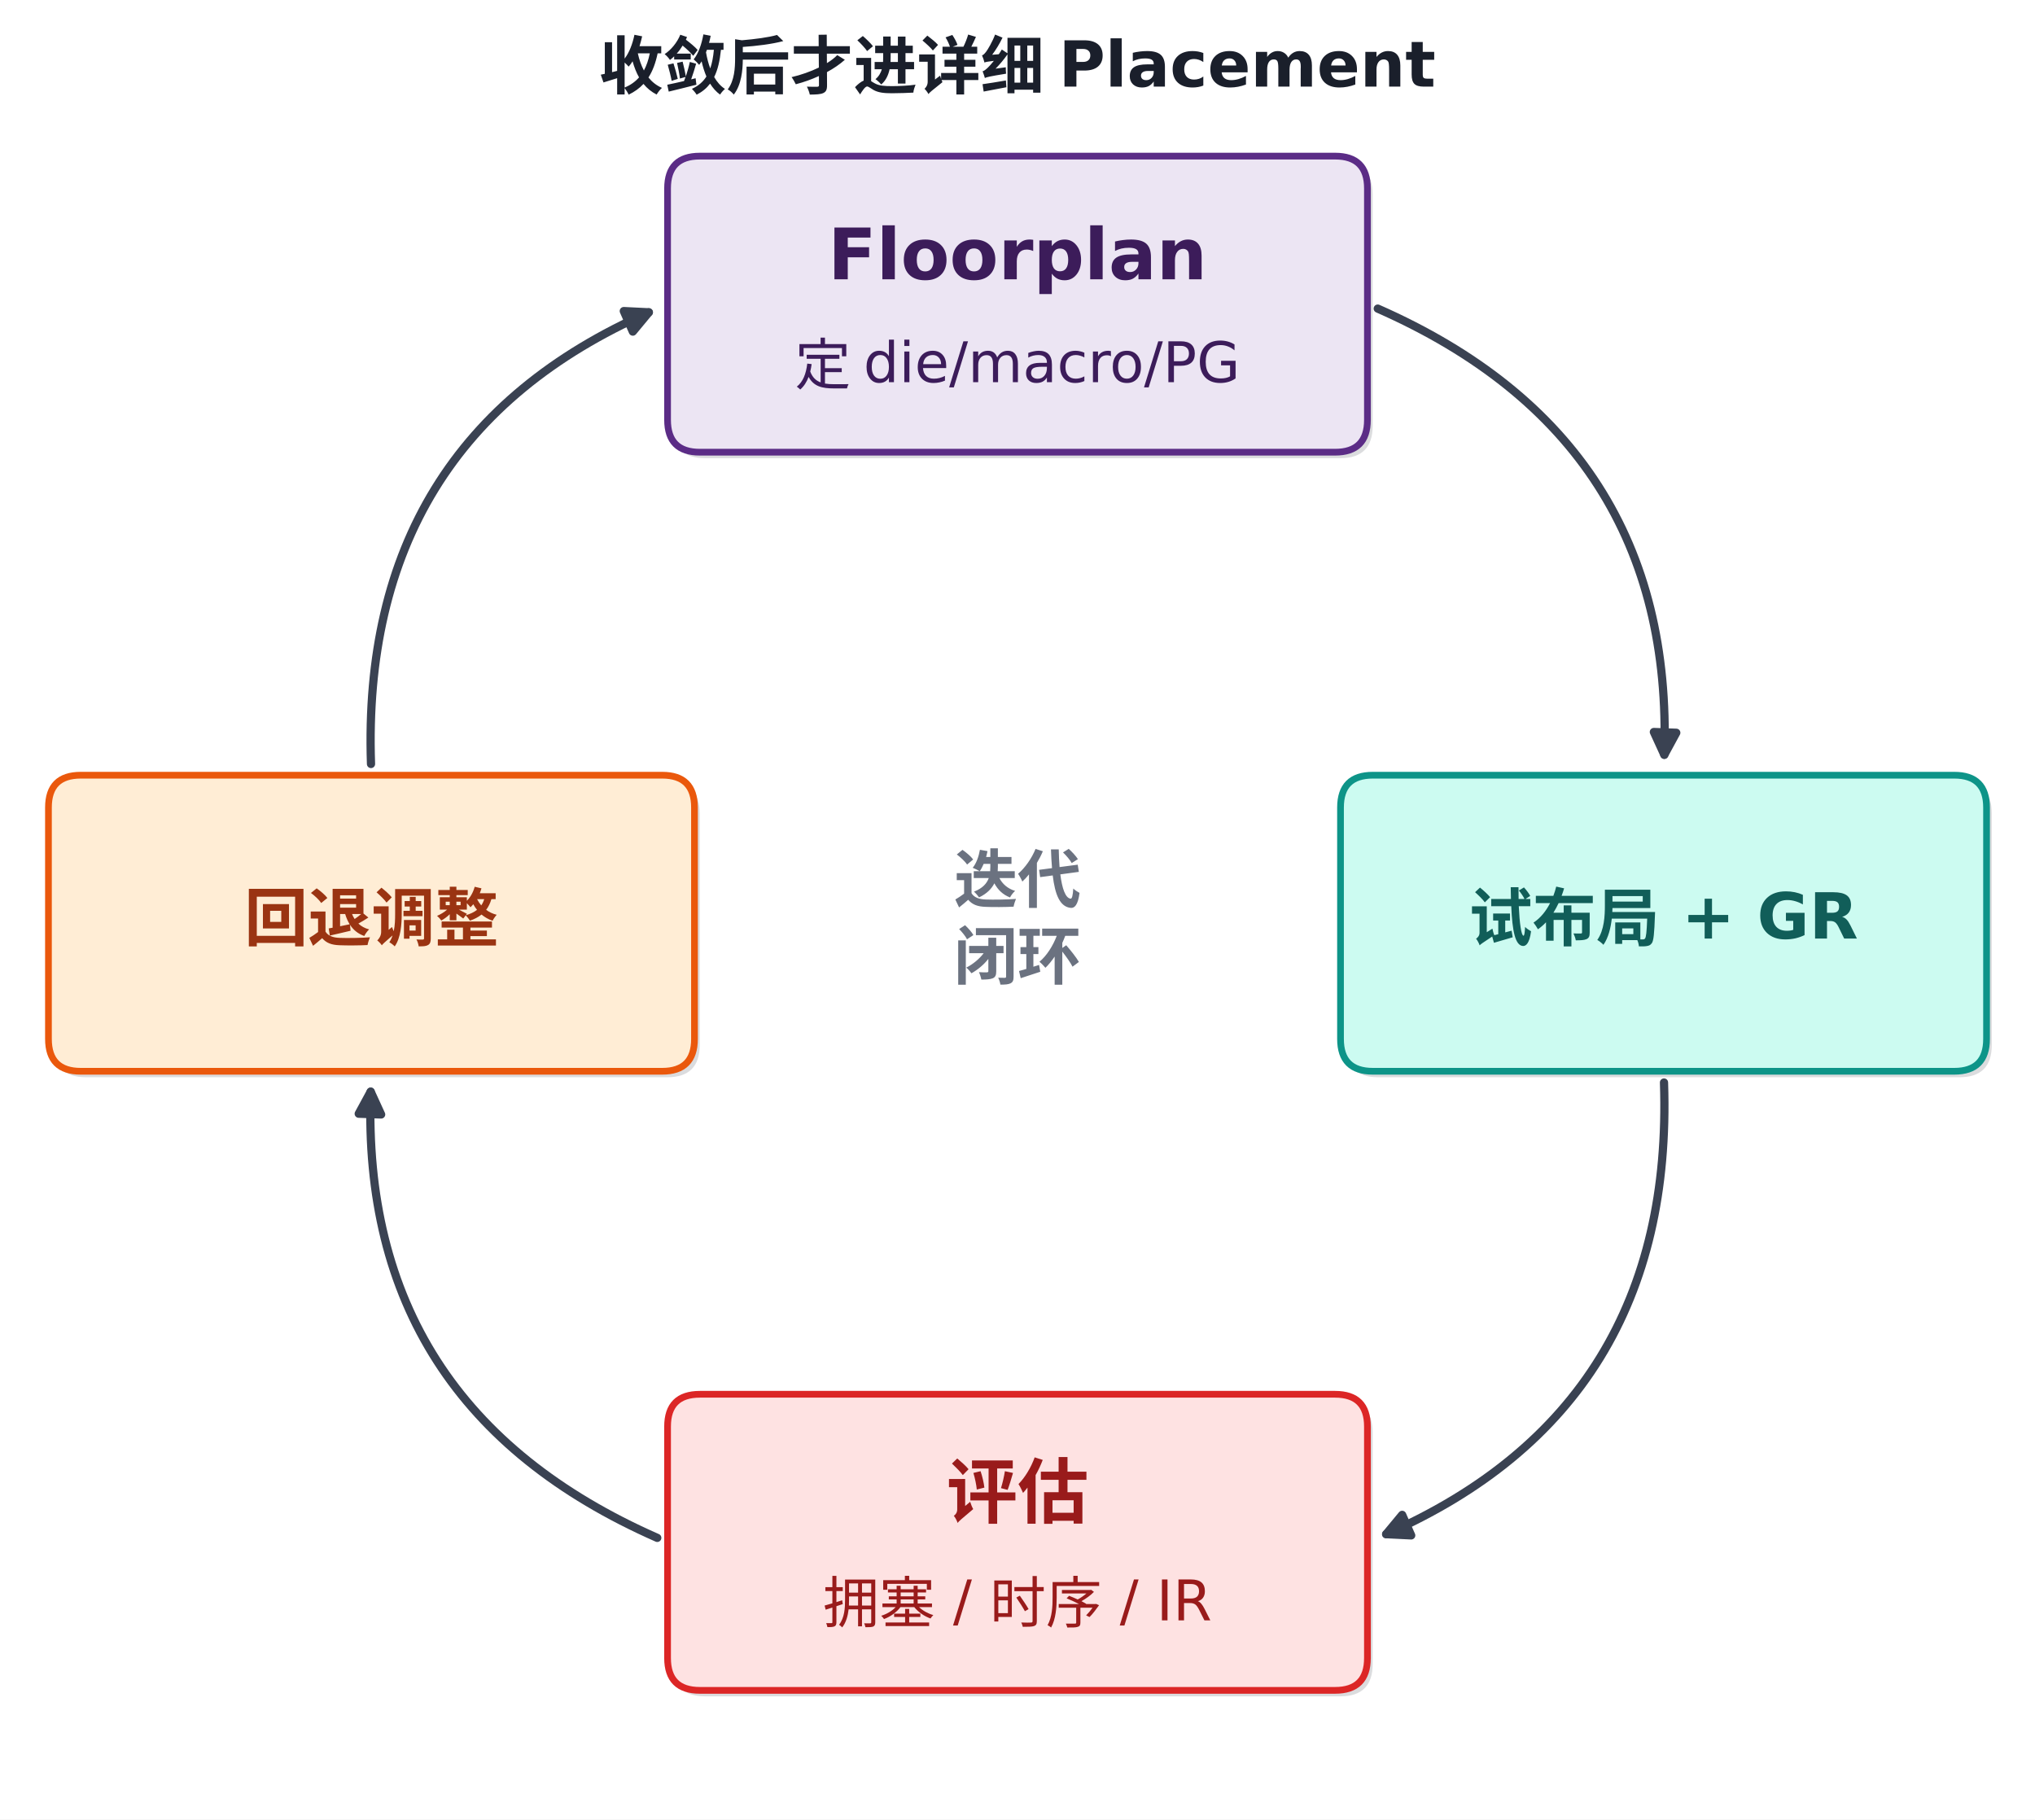
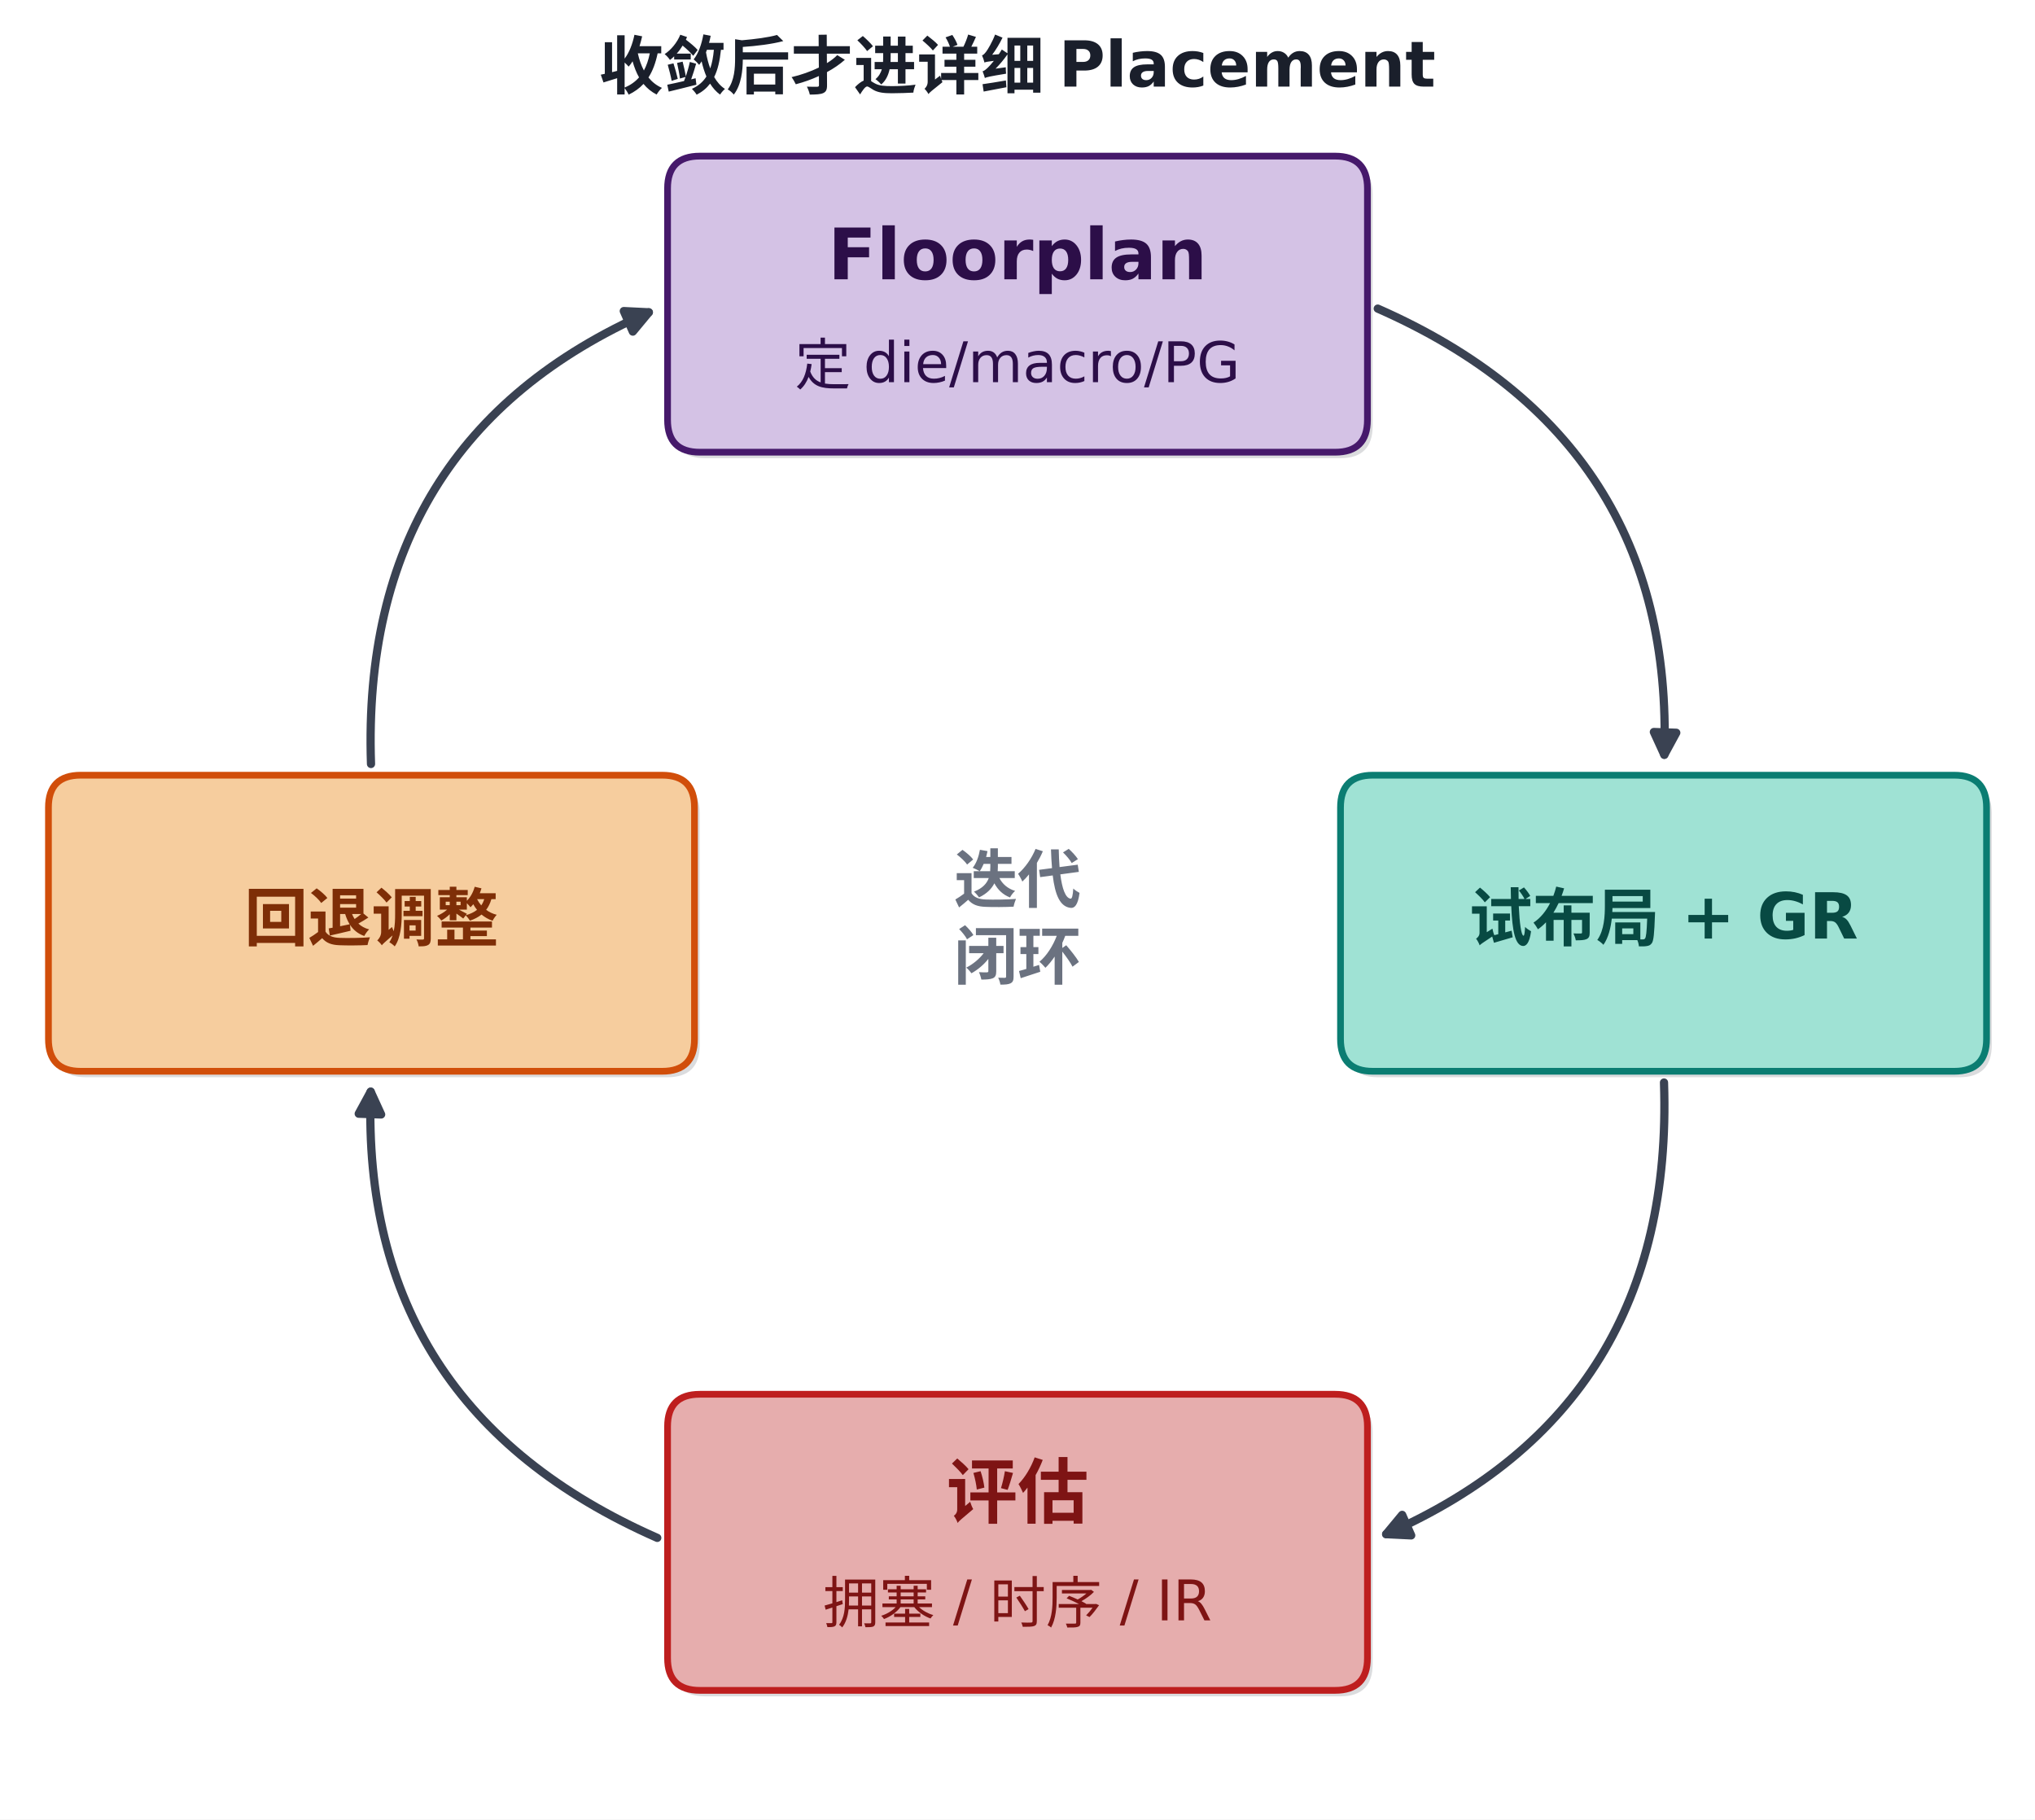
<svg xmlns="http://www.w3.org/2000/svg" width="544.32pt" height="486.72pt" viewBox="0 0 544.32 486.72" version="1.1">
  <defs>
    <style type="text/css">*{stroke-linejoin: round; stroke-linecap: butt}</style>
  </defs>
  <g id="figure_1">
    <g id="patch_1">
      <path d="M 0 486.72  L 544.32 486.72  L 544.32 0  L 0 0  z " style="fill: #ffffff" />
    </g>
    <g id="axes_1">
      <g id="patch_2">
-         <path d="M 5.76 480.96  L 538.56 480.96  L 538.56 5.76  L 5.76 5.76  z " clip-path="url(#pd5d35ba1fc)" style="fill: #ffffff" />
+         <path d="M 5.76 480.96  L 538.56 480.96  L 538.56 5.76  L 5.76 5.76  z " clip-path="url(#p372e4561fe)" style="fill: #ffffff" />
      </g>
      <g id="patch_3">
-         <path d="M 368.517 82.548  Q 448.019 117.546 445.168 201.903  " clip-path="url(#pd5d35ba1fc)" style="fill: none; stroke: #3a4252; stroke-width: 2.2; stroke-linecap: round" />
-         <path d="M 448.369 196.008  L 445.168 201.903  L 442.373 195.805  z " clip-path="url(#pd5d35ba1fc)" style="fill: #3a4252; stroke: #3a4252; stroke-width: 2.2; stroke-linecap: round" />
+         <path d="M 368.517 82.548  Q 448.019 117.546 445.168 201.903  " clip-path="url(#p372e4561fe)" style="fill: none; stroke: #3a4252; stroke-width: 2.2; stroke-linecap: round" />
+         <path d="M 448.369 196.008  L 445.168 201.903  L 442.373 195.805  z " clip-path="url(#p372e4561fe)" style="fill: #3a4252; stroke: #3a4252; stroke-width: 2.2; stroke-linecap: round" />
      </g>
      <g id="patch_4">
-         <path d="M 445.085 289.56  Q 448.019 376.375 370.768 410.382  " clip-path="url(#pd5d35ba1fc)" style="fill: none; stroke: #3a4252; stroke-width: 2.2; stroke-linecap: round" />
-         <path d="M 377.468 410.71  L 370.768 410.382  L 375.05 405.218  z " clip-path="url(#pd5d35ba1fc)" style="fill: #3a4252; stroke: #3a4252; stroke-width: 2.2; stroke-linecap: round" />
+         <path d="M 445.085 289.56  Q 448.019 376.375 370.768 410.382  " clip-path="url(#p372e4561fe)" style="fill: none; stroke: #3a4252; stroke-width: 2.2; stroke-linecap: round" />
+         <path d="M 377.468 410.71  L 370.768 410.382  L 375.05 405.218  z " clip-path="url(#p372e4561fe)" style="fill: #3a4252; stroke: #3a4252; stroke-width: 2.2; stroke-linecap: round" />
      </g>
      <g id="patch_5">
-         <path d="M 175.803 411.372  Q 96.301 376.374 99.152 292.017  " clip-path="url(#pd5d35ba1fc)" style="fill: none; stroke: #3a4252; stroke-width: 2.2; stroke-linecap: round" />
-         <path d="M 95.951 297.912  L 99.152 292.017  L 101.947 298.115  z " clip-path="url(#pd5d35ba1fc)" style="fill: #3a4252; stroke: #3a4252; stroke-width: 2.2; stroke-linecap: round" />
+         <path d="M 175.803 411.372  Q 96.301 376.374 99.152 292.017  " clip-path="url(#p372e4561fe)" style="fill: none; stroke: #3a4252; stroke-width: 2.2; stroke-linecap: round" />
+         <path d="M 95.951 297.912  L 99.152 292.017  L 101.947 298.115  z " clip-path="url(#p372e4561fe)" style="fill: #3a4252; stroke: #3a4252; stroke-width: 2.2; stroke-linecap: round" />
      </g>
      <g id="patch_6">
-         <path d="M 99.235 204.36  Q 96.301 117.545 173.552 83.538  " clip-path="url(#pd5d35ba1fc)" style="fill: none; stroke: #3a4252; stroke-width: 2.2; stroke-linecap: round" />
-         <path d="M 166.852 83.21  L 173.552 83.538  L 169.27 88.702  z " clip-path="url(#pd5d35ba1fc)" style="fill: #3a4252; stroke: #3a4252; stroke-width: 2.2; stroke-linecap: round" />
+         <path d="M 99.235 204.36  Q 96.301 117.545 173.552 83.538  " clip-path="url(#p372e4561fe)" style="fill: none; stroke: #3a4252; stroke-width: 2.2; stroke-linecap: round" />
+         <path d="M 166.852 83.21  L 173.552 83.538  L 169.27 88.702  z " clip-path="url(#p372e4561fe)" style="fill: #3a4252; stroke: #3a4252; stroke-width: 2.2; stroke-linecap: round" />
      </g>
      <g id="text_1">
        <text style="font-weight: 700; font-size: 17px; font-family: 'Microsoft YaHei', 'Microsoft YaHei UI', 'SimHei', 'Segoe UI', 'DejaVu Sans', sans-serif; fill: #6b7280" transform="translate(255.16 241.375)">迭代</text>
        <text style="font-weight: 700; font-size: 17px; font-family: 'Microsoft YaHei', 'Microsoft YaHei UI', 'SimHei', 'Segoe UI', 'DejaVu Sans', sans-serif; fill: #6b7280" transform="translate(255.16 261.9083)">闭环</text>
      </g>
      <g id="text_2">
        <text style="font-weight: 700; font-size: 17px; font-family: 'Microsoft YaHei', 'Microsoft YaHei UI', 'SimHei', 'Segoe UI', 'DejaVu Sans', sans-serif; text-anchor: middle; fill: #1a1f2b" x="272.16" y="23.76" transform="rotate(-0 272.16 23.76)">收敛后才进详细 Placement</text>
      </g>
      <g id="patch_7">
-         <path d="M 188.6 122.56  L 358.52 122.56  Q 367.16 122.56 367.16 113.92  L 367.16 52  Q 367.16 43.36 358.52 43.36  L 188.6 43.36  Q 179.96 43.36 179.96 52  L 179.96 113.92  Q 179.96 122.56 188.6 122.56  z " clip-path="url(#pd5d35ba1fc)" style="fill: #1a1f2b; opacity: 0.16" />
-         <path d="M 187.2 120.96  L 357.12 120.96  Q 365.76 120.96 365.76 112.32  L 365.76 50.4  Q 365.76 41.76 357.12 41.76  L 187.2 41.76  Q 178.56 41.76 178.56 50.4  L 178.56 112.32  Q 178.56 120.96 187.2 120.96  z " clip-path="url(#pd5d35ba1fc)" style="fill: #ece5f3; stroke: #5b2c86; stroke-width: 1.8; stroke-linejoin: miter" />
+         <path d="M 188.6 122.56  L 358.52 122.56  Q 367.16 122.56 367.16 113.92  L 367.16 52  Q 367.16 43.36 358.52 43.36  L 188.6 43.36  Q 179.96 43.36 179.96 52  L 179.96 113.92  Q 179.96 122.56 188.6 122.56  z " clip-path="url(#p372e4561fe)" style="fill: #1a1f2b; opacity: 0.16" />
+         <path d="M 187.2 120.96  L 357.12 120.96  Q 365.76 120.96 365.76 112.32  L 365.76 50.4  Q 365.76 41.76 357.12 41.76  L 187.2 41.76  Q 178.56 41.76 178.56 50.4  L 178.56 112.32  Q 178.56 120.96 187.2 120.96  z " clip-path="url(#p372e4561fe)" style="fill: #d4c2e5; stroke: #46196b; stroke-width: 1.8; stroke-linejoin: miter" />
      </g>
      <g id="patch_8">
-         <path d="M 368.6 288.16  L 524.12 288.16  Q 532.76 288.16 532.76 279.52  L 532.76 217.6  Q 532.76 208.96 524.12 208.96  L 368.6 208.96  Q 359.96 208.96 359.96 217.6  L 359.96 279.52  Q 359.96 288.16 368.6 288.16  z " clip-path="url(#pd5d35ba1fc)" style="fill: #1a1f2b; opacity: 0.16" />
-         <path d="M 367.2 286.56  L 522.72 286.56  Q 531.36 286.56 531.36 277.92  L 531.36 216  Q 531.36 207.36 522.72 207.36  L 367.2 207.36  Q 358.56 207.36 358.56 216  L 358.56 277.92  Q 358.56 286.56 367.2 286.56  z " clip-path="url(#pd5d35ba1fc)" style="fill: #ccfbf1; stroke: #0d9488; stroke-width: 1.8; stroke-linejoin: miter" />
+         <path d="M 368.6 288.16  L 524.12 288.16  Q 532.76 288.16 532.76 279.52  L 532.76 217.6  Q 532.76 208.96 524.12 208.96  L 368.6 208.96  Q 359.96 208.96 359.96 217.6  L 359.96 279.52  Q 359.96 288.16 368.6 288.16  z " clip-path="url(#p372e4561fe)" style="fill: #1a1f2b; opacity: 0.16" />
+         <path d="M 367.2 286.56  L 522.72 286.56  Q 531.36 286.56 531.36 277.92  L 531.36 216  Q 531.36 207.36 522.72 207.36  L 367.2 207.36  Q 358.56 207.36 358.56 216  L 358.56 277.92  Q 358.56 286.56 367.2 286.56  z " clip-path="url(#p372e4561fe)" style="fill: #9fe2d4; stroke: #0b7d72; stroke-width: 1.8; stroke-linejoin: miter" />
      </g>
      <g id="patch_9">
-         <path d="M 188.6 453.76  L 358.52 453.76  Q 367.16 453.76 367.16 445.12  L 367.16 383.2  Q 367.16 374.56 358.52 374.56  L 188.6 374.56  Q 179.96 374.56 179.96 383.2  L 179.96 445.12  Q 179.96 453.76 188.6 453.76  z " clip-path="url(#pd5d35ba1fc)" style="fill: #1a1f2b; opacity: 0.16" />
-         <path d="M 187.2 452.16  L 357.12 452.16  Q 365.76 452.16 365.76 443.52  L 365.76 381.6  Q 365.76 372.96 357.12 372.96  L 187.2 372.96  Q 178.56 372.96 178.56 381.6  L 178.56 443.52  Q 178.56 452.16 187.2 452.16  z " clip-path="url(#pd5d35ba1fc)" style="fill: #fee2e2; stroke: #dc2626; stroke-width: 1.8; stroke-linejoin: miter" />
+         <path d="M 188.6 453.76  L 358.52 453.76  Q 367.16 453.76 367.16 445.12  L 367.16 383.2  Q 367.16 374.56 358.52 374.56  L 188.6 374.56  Q 179.96 374.56 179.96 383.2  L 179.96 445.12  Q 179.96 453.76 188.6 453.76  z " clip-path="url(#p372e4561fe)" style="fill: #1a1f2b; opacity: 0.16" />
+         <path d="M 187.2 452.16  L 357.12 452.16  Q 365.76 452.16 365.76 443.52  L 365.76 381.6  Q 365.76 372.96 357.12 372.96  L 187.2 372.96  Q 178.56 372.96 178.56 381.6  L 178.56 443.52  Q 178.56 452.16 187.2 452.16  z " clip-path="url(#p372e4561fe)" style="fill: #e6adad; stroke: #be1e1e; stroke-width: 1.8; stroke-linejoin: miter" />
      </g>
      <g id="patch_10">
-         <path d="M 23 288.16  L 178.52 288.16  Q 187.16 288.16 187.16 279.52  L 187.16 217.6  Q 187.16 208.96 178.52 208.96  L 23 208.96  Q 14.36 208.96 14.36 217.6  L 14.36 279.52  Q 14.36 288.16 23 288.16  z " clip-path="url(#pd5d35ba1fc)" style="fill: #1a1f2b; opacity: 0.16" />
-         <path d="M 21.6 286.56  L 177.12 286.56  Q 185.76 286.56 185.76 277.92  L 185.76 216  Q 185.76 207.36 177.12 207.36  L 21.6 207.36  Q 12.96 207.36 12.96 216  L 12.96 277.92  Q 12.96 286.56 21.6 286.56  z " clip-path="url(#pd5d35ba1fc)" style="fill: #ffedd5; stroke: #ea580c; stroke-width: 1.8; stroke-linejoin: miter" />
+         <path d="M 23 288.16  L 178.52 288.16  Q 187.16 288.16 187.16 279.52  L 187.16 217.6  Q 187.16 208.96 178.52 208.96  L 23 208.96  Q 14.36 208.96 14.36 217.6  L 14.36 279.52  Q 14.36 288.16 23 288.16  z " clip-path="url(#p372e4561fe)" style="fill: #1a1f2b; opacity: 0.16" />
+         <path d="M 21.6 286.56  L 177.12 286.56  Q 185.76 286.56 185.76 277.92  L 185.76 216  Q 185.76 207.36 177.12 207.36  L 21.6 207.36  Q 12.96 207.36 12.96 216  L 12.96 277.92  Q 12.96 286.56 21.6 286.56  z " clip-path="url(#p372e4561fe)" style="fill: #f6cd9e; stroke: #d14e0a; stroke-width: 1.8; stroke-linejoin: miter" />
      </g>
      <g id="text_3">
-         <text style="font-weight: 700; font-size: 19px; font-family: 'Microsoft YaHei', 'Microsoft YaHei UI', 'SimHei', 'Segoe UI', 'DejaVu Sans', sans-serif; text-anchor: middle; fill: #3c1c5a" x="272.16" y="74.712" transform="rotate(-0 272.16 74.71242)">Floorplan</text>
+         <text style="font-weight: 700; font-size: 19px; font-family: 'Microsoft YaHei', 'Microsoft YaHei UI', 'SimHei', 'Segoe UI', 'DejaVu Sans', sans-serif; text-anchor: middle; fill: #2c0e48" x="272.16" y="74.712" transform="rotate(-0 272.16 74.71242)">Floorplan</text>
      </g>
      <g id="text_4">
-         <text style="font-size: 15px; font-family: 'Microsoft YaHei', 'Microsoft YaHei UI', 'SimHei', 'Segoe UI', 'DejaVu Sans', sans-serif; text-anchor: middle; fill: #3c1c5a" x="272.16" y="102.915" transform="rotate(-0 272.16 102.9149)">定 die/macro/PG</text>
+         <text style="font-size: 15px; font-family: 'Microsoft YaHei', 'Microsoft YaHei UI', 'SimHei', 'Segoe UI', 'DejaVu Sans', sans-serif; text-anchor: middle; fill: #2c0e48" x="272.16" y="102.915" transform="rotate(-0 272.16 102.9149)">定 die/macro/PG</text>
      </g>
      <g id="text_5">
-         <text style="font-weight: 700; font-size: 17px; font-family: 'Microsoft YaHei', 'Microsoft YaHei UI', 'SimHei', 'Segoe UI', 'DejaVu Sans', sans-serif; text-anchor: middle; fill: #115e59" x="444.96" y="251.642" transform="rotate(-0 444.96 251.6416)">试布局 + GR</text>
+         <text style="font-weight: 700; font-size: 17px; font-family: 'Microsoft YaHei', 'Microsoft YaHei UI', 'SimHei', 'Segoe UI', 'DejaVu Sans', sans-serif; text-anchor: middle; fill: #084a43" x="444.96" y="251.642" transform="rotate(-0 444.96 251.6416)">试布局 + GR</text>
      </g>
      <g id="text_6">
-         <text style="font-weight: 700; font-size: 19px; font-family: 'Microsoft YaHei', 'Microsoft YaHei UI', 'SimHei', 'Segoe UI', 'DejaVu Sans', sans-serif; text-anchor: middle; fill: #991b1b" x="272.16" y="405.912" transform="rotate(-0 272.16 405.9124)">评估</text>
+         <text style="font-weight: 700; font-size: 19px; font-family: 'Microsoft YaHei', 'Microsoft YaHei UI', 'SimHei', 'Segoe UI', 'DejaVu Sans', sans-serif; text-anchor: middle; fill: #7e1414" x="272.16" y="405.912" transform="rotate(-0 272.16 405.9124)">评估</text>
      </g>
      <g id="text_7">
-         <text style="font-size: 15px; font-family: 'Microsoft YaHei', 'Microsoft YaHei UI', 'SimHei', 'Segoe UI', 'DejaVu Sans', sans-serif; text-anchor: middle; fill: #991b1b" x="272.16" y="434.115" transform="rotate(-0 272.16 434.1149)">拥塞 / 时序 / IR</text>
+         <text style="font-size: 15px; font-family: 'Microsoft YaHei', 'Microsoft YaHei UI', 'SimHei', 'Segoe UI', 'DejaVu Sans', sans-serif; text-anchor: middle; fill: #7e1414" x="272.16" y="434.115" transform="rotate(-0 272.16 434.1149)">拥塞 / 时序 / IR</text>
      </g>
      <g id="text_8">
-         <text style="font-weight: 700; font-size: 17px; font-family: 'Microsoft YaHei', 'Microsoft YaHei UI', 'SimHei', 'Segoe UI', 'DejaVu Sans', sans-serif; text-anchor: middle; fill: #9a3412" x="99.36" y="251.642" transform="rotate(-0 99.36 251.6416)">回退调整</text>
+         <text style="font-weight: 700; font-size: 17px; font-family: 'Microsoft YaHei', 'Microsoft YaHei UI', 'SimHei', 'Segoe UI', 'DejaVu Sans', sans-serif; text-anchor: middle; fill: #7e2e07" x="99.36" y="251.642" transform="rotate(-0 99.36 251.6416)">回退调整</text>
      </g>
    </g>
  </g>
  <defs>
-     <clipPath id="pd5d35ba1fc">
+     <clipPath id="p372e4561fe">
      <rect x="5.76" y="5.76" width="532.8" height="475.2" />
    </clipPath>
  </defs>
</svg>
